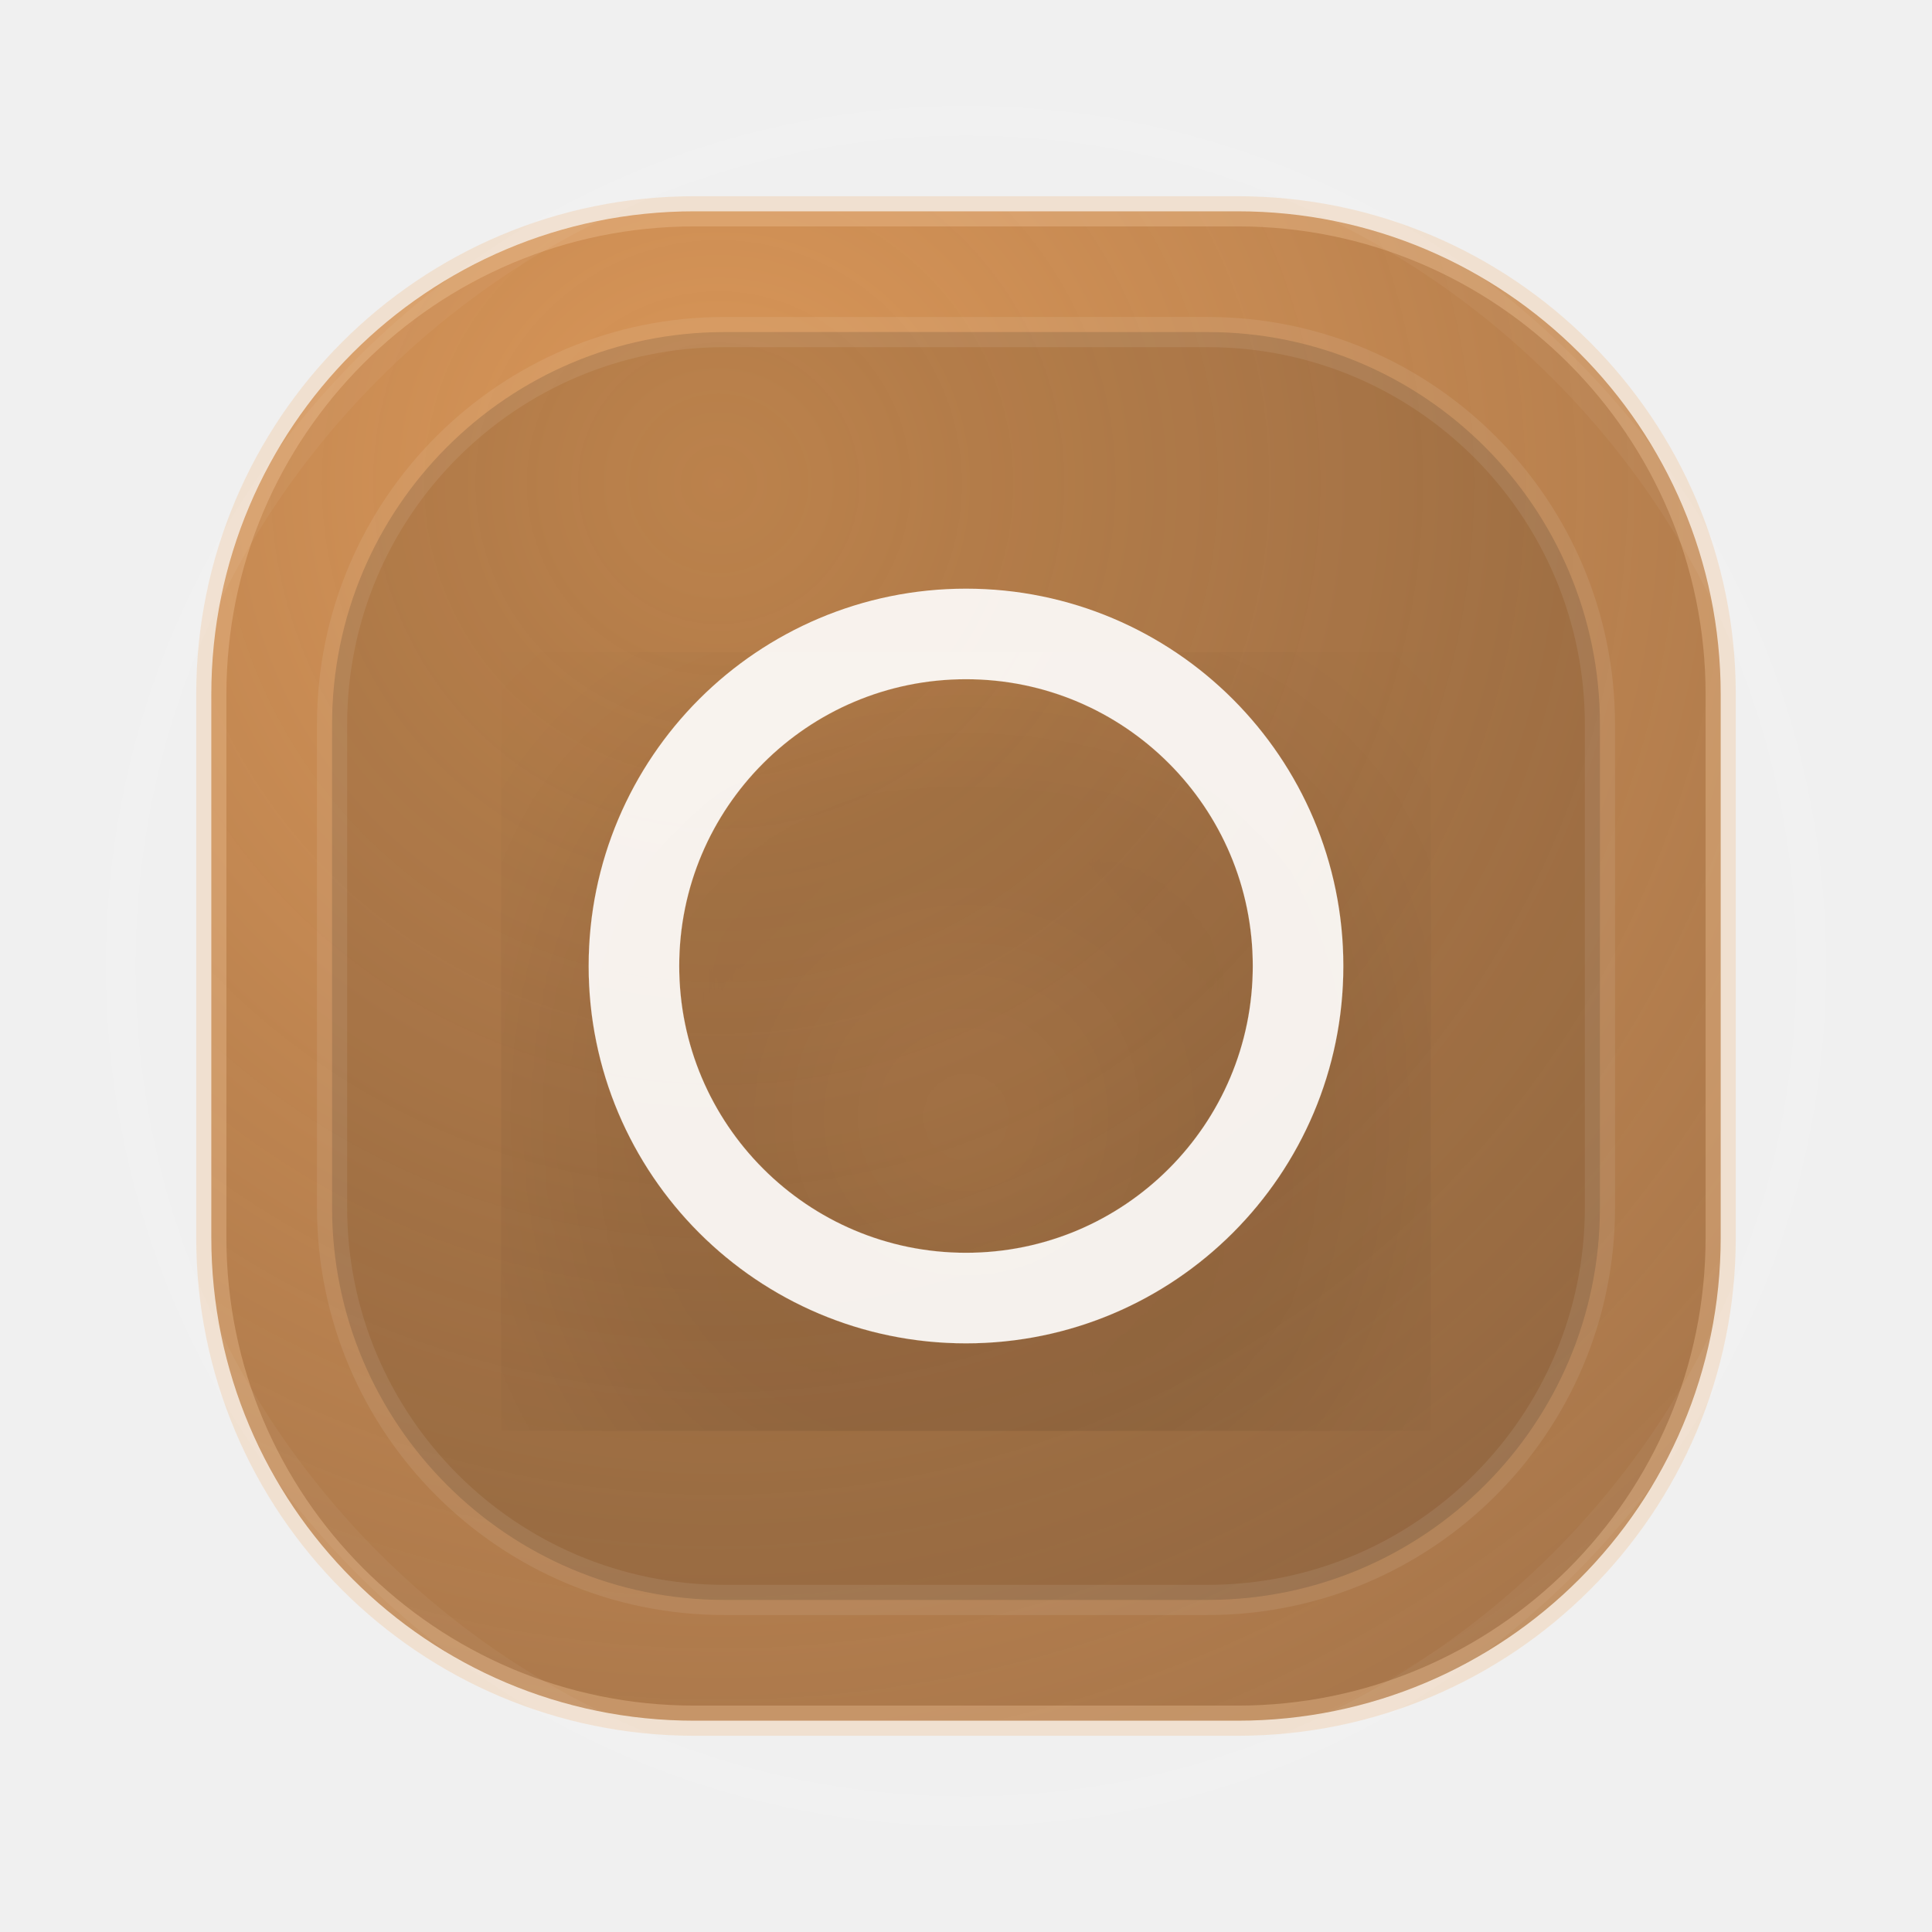
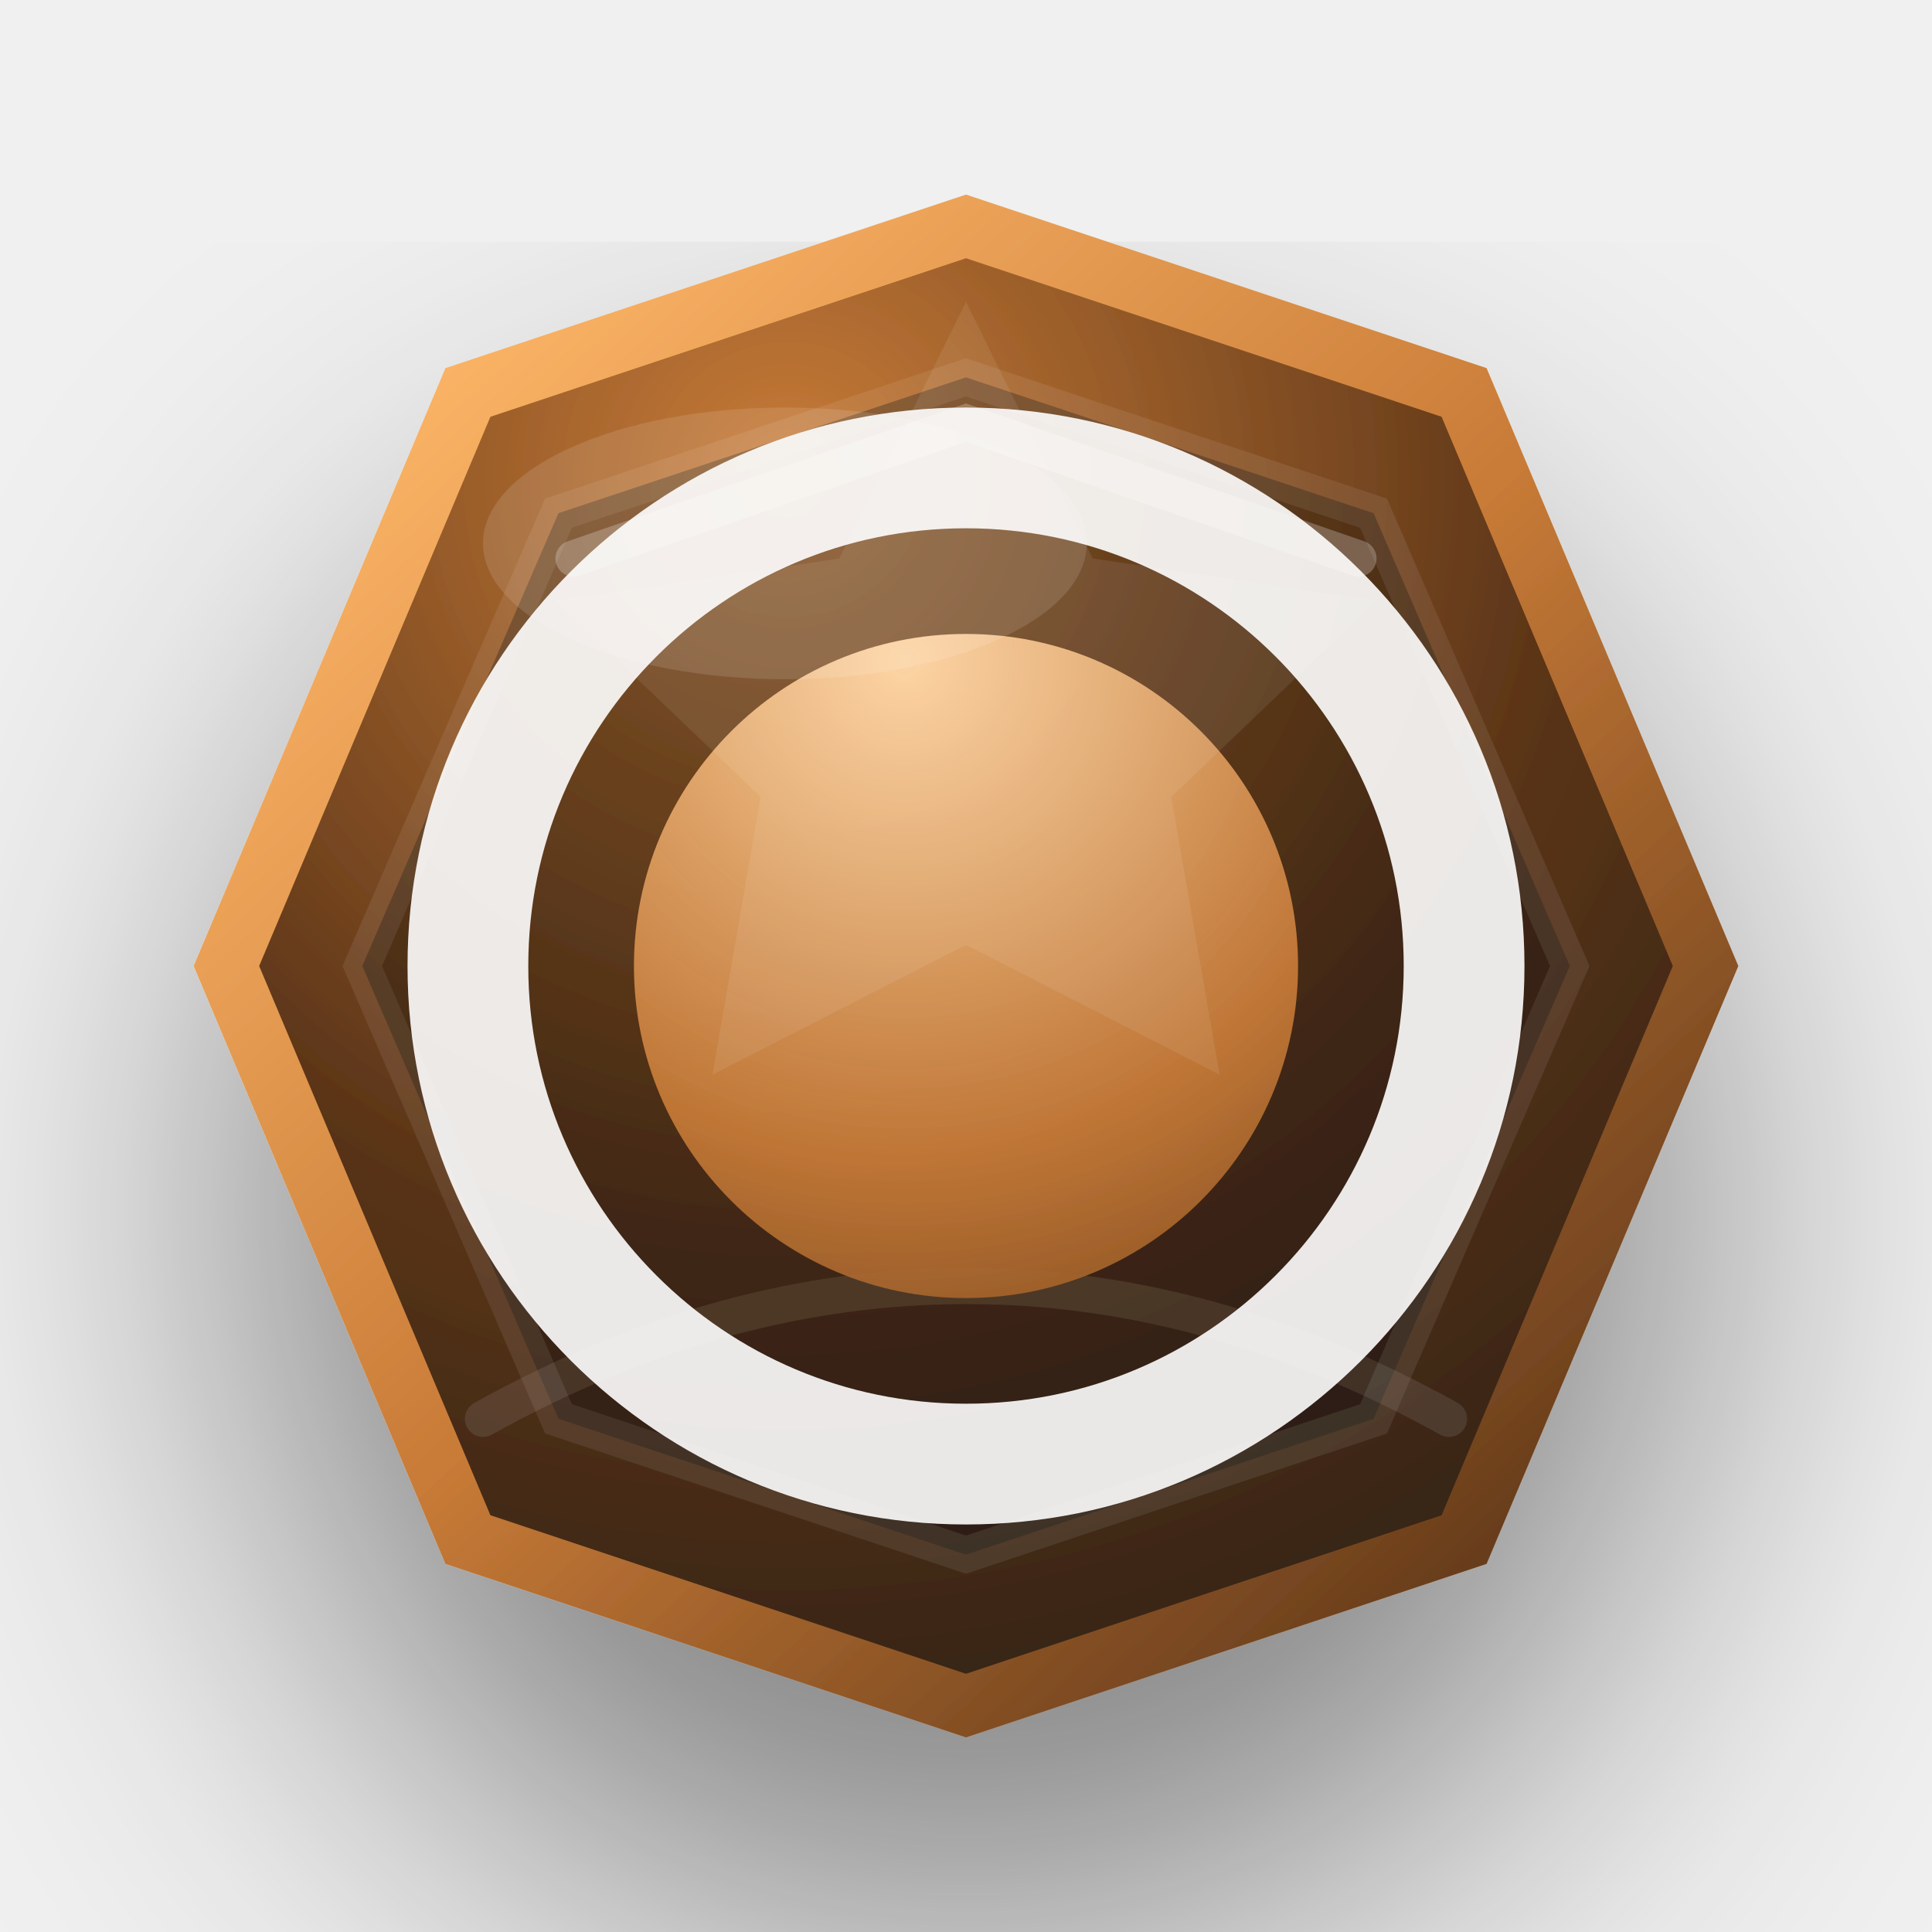
- <svg xmlns="http://www.w3.org/2000/svg" width="64" height="64" viewBox="0 0 64 64" fill="none">
+ <svg xmlns="http://www.w3.org/2000/svg" width="96" height="96" viewBox="0 0 64 64" fill="none">
  <defs>
-     <radialGradient id="bg" cx="0" cy="0" r="1" gradientUnits="userSpaceOnUse" gradientTransform="translate(24 16) rotate(51) scale(56)">
-       <stop stop-color="#d99250" stop-opacity=".95" />
-       <stop offset="1" stop-color="#8d5524" stop-opacity=".82" />
+     <radialGradient id="plate" cx="0" cy="0" r="1" gradientUnits="userSpaceOnUse" gradientTransform="translate(26 16) rotate(50) scale(56)">
+       <stop stop-color="#c87b37" />
+       <stop offset=".46" stop-color="#5a3418" />
+       <stop offset="1" stop-color="#111418" />
    </radialGradient>
-     <filter id="shadow" x="-20%" y="-20%" width="140%" height="140%">
-       <feDropShadow dx="0" dy="5" stdDeviation="5" flood-color="black" flood-opacity=".35" />
+     <linearGradient id="frame" x1="12" y1="11" x2="52" y2="54" gradientUnits="userSpaceOnUse">
+       <stop stop-color="#ffb86a" />
+       <stop offset=".5" stop-color="#c87b37" />
+       <stop offset="1" stop-color="#5a3418" />
+     </linearGradient>
+     <radialGradient id="coreGem" cx="0" cy="0" r="1" gradientUnits="userSpaceOnUse" gradientTransform="translate(30 22) rotate(51) scale(30)">
+       <stop stop-color="#ffd39e" stop-opacity=".98" />
+       <stop offset=".55" stop-color="#c87b37" stop-opacity=".92" />
+       <stop offset="1" stop-color="#5a3418" stop-opacity=".98" />
+     </radialGradient>
+     <linearGradient id="edgeStroke" x1="16" y1="16" x2="48" y2="48">
+       <stop stop-color="rgba(255,255,255,.9)" />
+       <stop offset="1" stop-color="rgba(255,255,255,.2)" />
+     </linearGradient>
+     <filter id="glow" x="-30%" y="-30%" width="160%" height="160%">
+       <feDropShadow dx="0" dy="0" stdDeviation="4" flood-color="#ffb86a" flood-opacity=".3" />
+       <feDropShadow dx="0" dy="8" stdDeviation="7" flood-color="black" flood-opacity=".45" />
    </filter>
  </defs>
-   <rect x="7" y="7" width="50" height="50" rx="16" fill="url(#bg)" stroke="#f3c59a" stroke-opacity=".36" />
-   <rect x="11" y="11" width="42" height="42" rx="13" fill="black" fill-opacity=".14" stroke="white" stroke-opacity=".08" />
-   <g filter="url(#shadow)">
-     <circle cx="32" cy="32" r="11" fill="none" stroke="white" stroke-width="3" opacity=".9" />
+   <g filter="url(#glow)">
+     <path d="M32 7.5 48.5 13 56.5 32 48.5 51 32 56.5 15.5 51 7.5 32 15.5 13 32 7.5Z" fill="url(#plate)" stroke="url(#frame)" stroke-width="2" />
+     <path d="M32 12.5 45.5 17 52 32 45.5 47 32 51.5 18.5 47 12 32 18.5 17 32 12.5Z" fill="rgba(6,8,8,.32)" stroke="rgba(255,255,255,.08)" stroke-width="1.2" />
+     <path d="M19 18.5 32 14l13 4.5" stroke="rgba(255,255,255,.24)" stroke-width="1.2" stroke-linecap="round" />
+     <path d="M16 47c5.4-3 10.7-4.4 16-4.4 5.3 0 10.6 1.4 16 4.4" stroke="rgba(255,255,255,.09)" stroke-width="1.2" stroke-linecap="round" />
+     <circle cx="32" cy="32" r="11" fill="url(#coreGem)" />
+     <circle cx="32" cy="32" r="16.5" fill="none" stroke="url(#edgeStroke)" stroke-width="4" />
+     <path d="M32 10l4.2 8.5 9.4 1.4-6.8 6.5 1.6 9.2L32 31.3l-8.4 4.3 1.6-9.2-6.8-6.5 9.4-1.4L32 10Z" fill="white" opacity=".08" />
+     <ellipse cx="26" cy="18" rx="10" ry="4.5" fill="white" fill-opacity=".12" />
  </g>
-   <circle cx="32" cy="32" r="28" stroke="white" stroke-opacity=".04" />
</svg>
